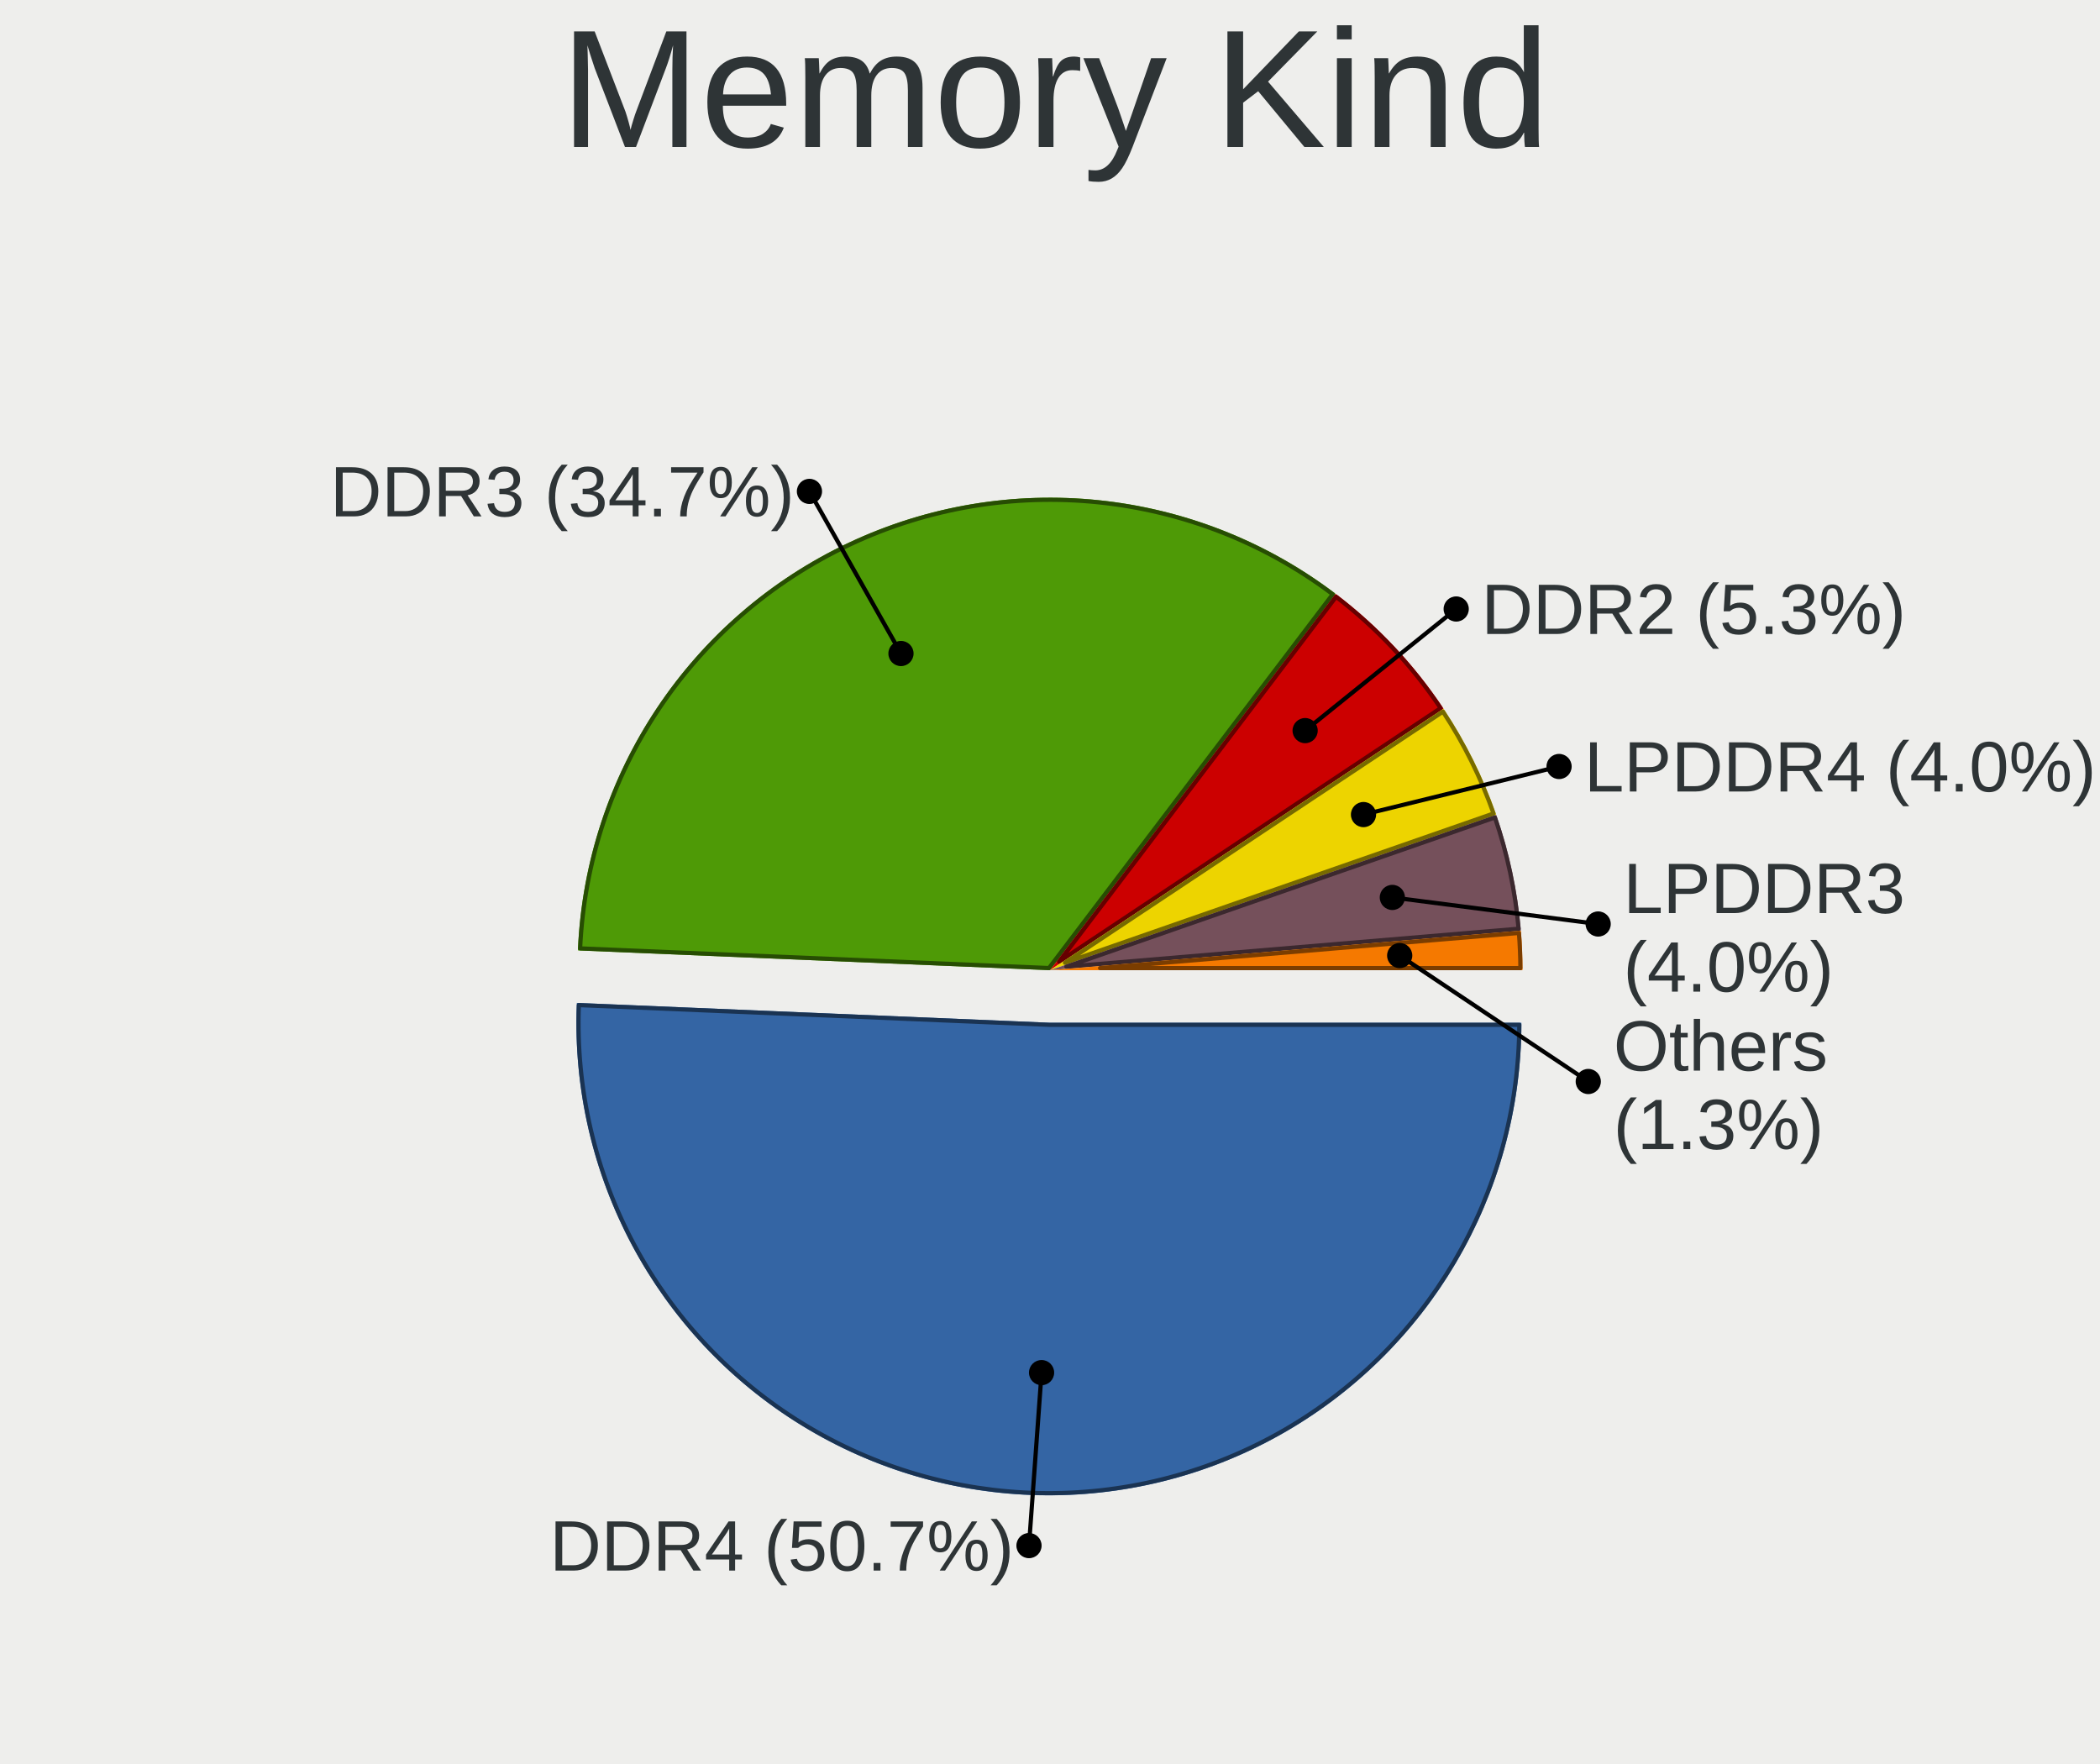
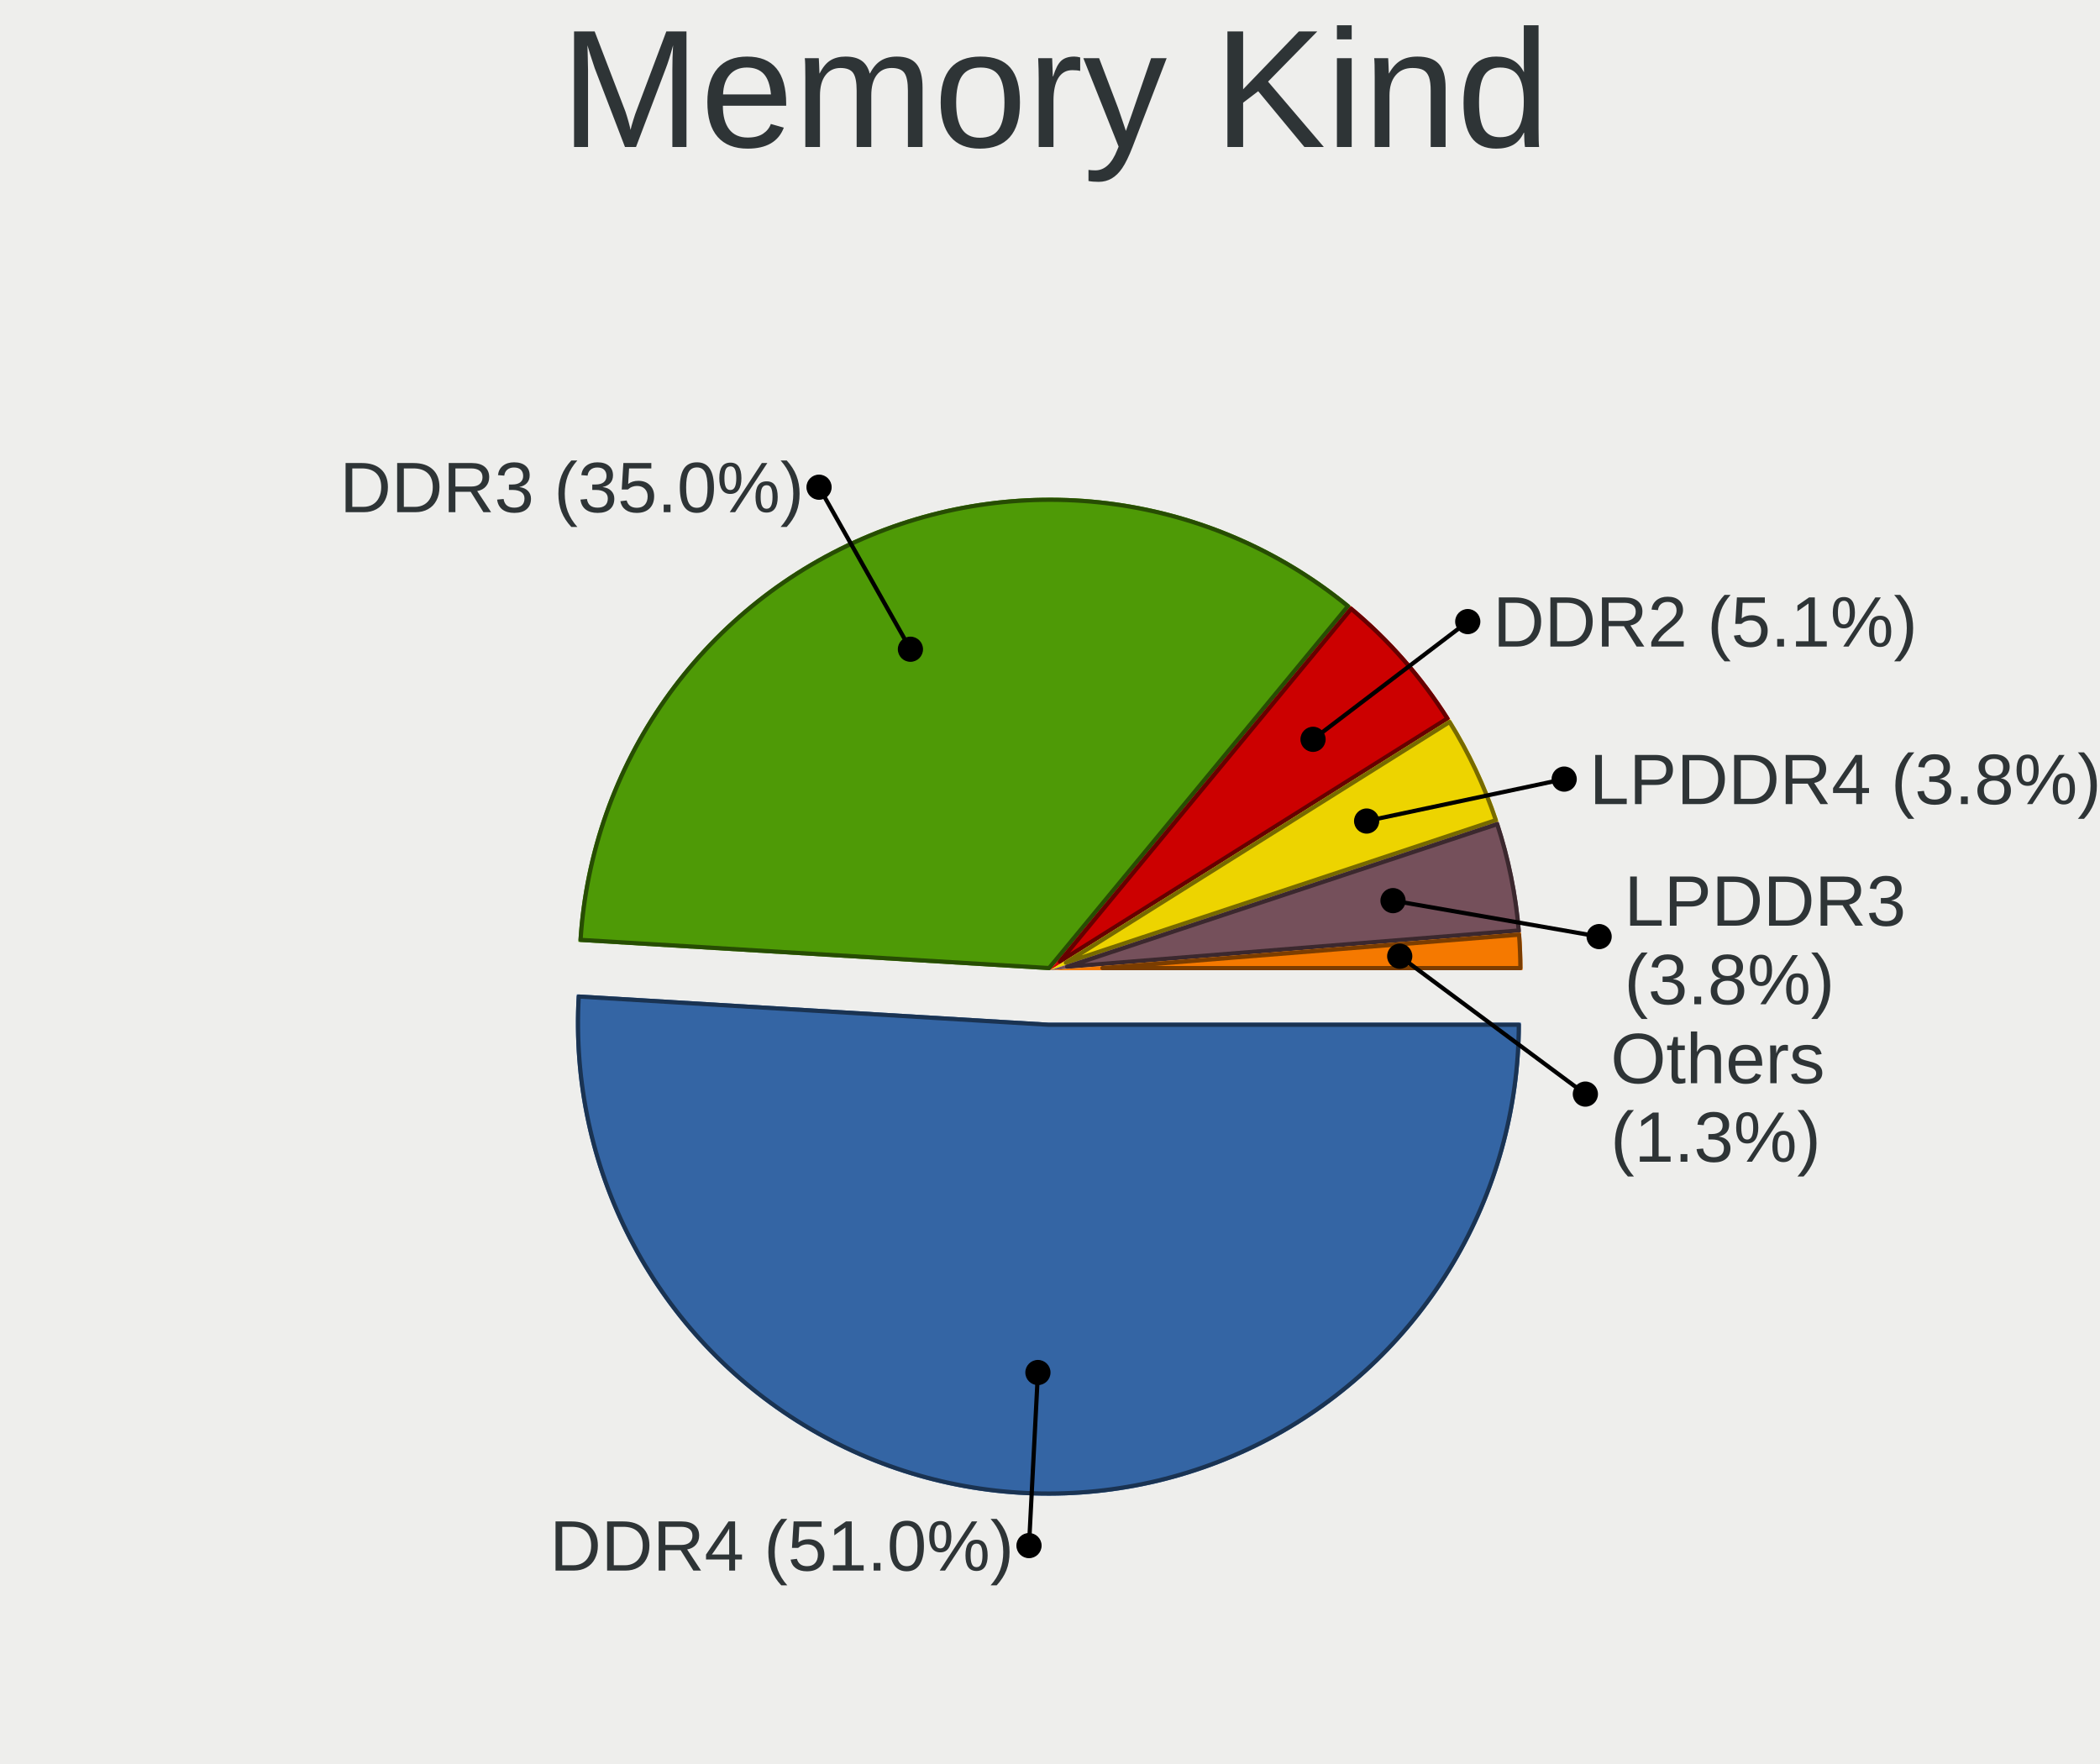
<svg xmlns="http://www.w3.org/2000/svg" width="500" height="420" version="1.0" id="ezcGraph">
  <defs />
  <g id="ezcGraphChart" color-rendering="optimizeQuality" shape-rendering="geometricPrecision" text-rendering="optimizeLegibility">
    <path d=" M 0,420 L 0,0 L 500,0 L 500,420 L 0,420 z " style="fill: #eeeeec; fill-opacity: 1.00; stroke: none;" id="ezcGraphPolygon_1" />
    <path d=" M 0,42 L 0,0 L 500,0 L 500,42 L 0,42 z " style="fill: #000000; fill-opacity: 0.00; stroke: none;" id="ezcGraphPolygon_2" />
-     <path d="M 249.74,243.50 L 362.24,243.50 A 112.50,112.50 0 1,1 137.34,238.79 z" style="fill: #3465a4; fill-opacity: 1.00; stroke: none; cursor: pointer;" id="ezcGraphCircleSector_4" />
-     <path d="M 249.73,244.00 L 361.74,244.00 A 112.00,112.00 0 1,1 137.82,239.31 z" style="fill: none; stroke: #1a3352; stroke-width: 1; stroke-opacity: 1.00; stroke-linecap: round; stroke-linejoin: round;" id="ezcGraphCircleSector_5" />
-     <path d="M 250.00,231.00 L 137.60,226.29 A 112.50,112.50 0 0,1 318.02,141.39 z" style="fill: #4e9a06; fill-opacity: 1.00; stroke: none; cursor: pointer;" id="ezcGraphCircleSector_6" />
-     <path d="M 249.76,230.49 L 138.12,225.81 A 112.00,112.00 0 0,1 317.32,141.49 z" style="fill: none; stroke: #274d03; stroke-width: 1; stroke-opacity: 1.00; stroke-linecap: round; stroke-linejoin: round;" id="ezcGraphCircleSector_7" />
-     <path d="M 250.00,231.00 L 318.02,141.39 A 112.50,112.50 0 0,1 343.70,168.74 z" style="fill: #cc0000; fill-opacity: 1.00; stroke: none; cursor: pointer;" id="ezcGraphCircleSector_8" />
-     <path d="M 252.19,228.95 L 318.11,142.09 A 112.00,112.00 0 0,1 343.01,168.60 z" style="fill: none; stroke: #660000; stroke-width: 1; stroke-opacity: 1.00; stroke-linecap: round; stroke-linejoin: round;" id="ezcGraphCircleSector_9" />
-     <path d="M 250.00,231.00 L 343.70,168.74 A 112.50,112.50 0 0,1 356.24,194.00 z" style="fill: #edd400; fill-opacity: 1.00; stroke: none; cursor: pointer;" id="ezcGraphCircleSector_10" />
-     <path d="M 253.57,229.23 L 343.56,169.44 A 112.00,112.00 0 0,1 355.61,193.69 z" style="fill: none; stroke: #776a00; stroke-width: 1; stroke-opacity: 1.00; stroke-linecap: round; stroke-linejoin: round;" id="ezcGraphCircleSector_11" />
-     <path d="M 250.00,231.00 L 356.24,194.00 A 112.50,112.50 0 0,1 362.11,221.59 z" style="fill: #75505b; fill-opacity: 1.00; stroke: none; cursor: pointer;" id="ezcGraphCircleSector_12" />
-     <path d="M 253.90,230.17 L 355.93,194.64 A 112.00,112.00 0 0,1 361.57,221.13 z" style="fill: none; stroke: #3b282e; stroke-width: 1; stroke-opacity: 1.00; stroke-linecap: round; stroke-linejoin: round;" id="ezcGraphCircleSector_13" />
-     <path d="M 250.00,231.00 L 362.11,221.59 A 112.50,112.50 0 0,1 362.50,231.00 z" style="fill: #f57900; fill-opacity: 1.00; stroke: none;" id="ezcGraphCircleSector_14" />
-     <path d="M 261.93,230.50 L 361.65,222.13 A 112.00,112.00 0 0,1 362.00,230.50 z" style="fill: none; stroke: #7b3d00; stroke-width: 1; stroke-opacity: 1.00; stroke-linecap: round; stroke-linejoin: round;" id="ezcGraphCircleSector_15" />
-     <path d=" M 214.518,155.598 L 192.726,117" style="fill: none; stroke: #000000; stroke-width: 1; stroke-opacity: 1.00; stroke-linecap: round; stroke-linejoin: round;" id="ezcGraphLine_16" />
-     <ellipse cx="214.518" cy="155.598" rx="3" ry="3" style="fill: #000000; fill-opacity: 1.00; stroke: none;" id="ezcGraphCircle_17" />
-     <ellipse cx="192.726" cy="117" rx="3" ry="3" style="fill: #000000; fill-opacity: 1.00; stroke: none;" id="ezcGraphCircle_18" />
-     <path d=" M 247.993,326.812 L 245,368" style="fill: none; stroke: #000000; stroke-width: 1; stroke-opacity: 1.00; stroke-linecap: round; stroke-linejoin: round;" id="ezcGraphLine_20" />
-     <ellipse cx="247.993" cy="326.812" rx="3" ry="3" style="fill: #000000; fill-opacity: 1.00; stroke: none;" id="ezcGraphCircle_21" />
+     <path d="M 249.62,243.49 L 362.12,243.49 A 112.50,112.50 0 1,1 137.33,236.75 z" style="fill: #3465a4; fill-opacity: 1.00; stroke: none; cursor: pointer;" id="ezcGraphCircleSector_4" />
+     <path d="M 249.61,243.99 L 361.62,243.99 A 112.00,112.00 0 1,1 137.80,237.27 z" style="fill: none; stroke: #1a3352; stroke-width: 1; stroke-opacity: 1.00; stroke-linecap: round; stroke-linejoin: round;" id="ezcGraphCircleSector_5" />
+     <path d="M 250.00,231.00 L 137.70,224.25 A 112.50,112.50 0 0,1 321.64,144.26 z" style="fill: #4e9a06; fill-opacity: 1.00; stroke: none; cursor: pointer;" id="ezcGraphCircleSector_6" />
+     <path d="M 249.78,230.49 L 138.23,223.78 A 112.00,112.00 0 0,1 320.94,144.33 z" style="fill: none; stroke: #274d03; stroke-width: 1; stroke-opacity: 1.00; stroke-linecap: round; stroke-linejoin: round;" id="ezcGraphCircleSector_7" />
+     <path d="M 250.00,231.00 L 321.64,144.26 A 112.50,112.50 0 0,1 345.30,171.21 z" style="fill: #cc0000; fill-opacity: 1.00; stroke: none; cursor: pointer;" id="ezcGraphCircleSector_8" />
+     <path d="M 252.36,228.93 L 321.71,144.96 A 112.00,112.00 0 0,1 344.61,171.06 z" style="fill: none; stroke: #660000; stroke-width: 1; stroke-opacity: 1.00; stroke-linecap: round; stroke-linejoin: round;" id="ezcGraphCircleSector_9" />
+     <path d="M 250.00,231.00 L 345.30,171.21 A 112.50,112.50 0 0,1 356.78,195.59 z" style="fill: #edd400; fill-opacity: 1.00; stroke: none; cursor: pointer;" id="ezcGraphCircleSector_10" />
+     <path d="M 253.78,229.22 L 345.14,171.90 A 112.00,112.00 0 0,1 356.15,195.28 z" style="fill: none; stroke: #776a00; stroke-width: 1; stroke-opacity: 1.00; stroke-linecap: round; stroke-linejoin: round;" id="ezcGraphCircleSector_11" />
+     <path d="M 250.00,231.00 L 356.78,195.59 A 112.50,112.50 0 0,1 362.14,222.01 z" style="fill: #75505b; fill-opacity: 1.00; stroke: none; cursor: pointer;" id="ezcGraphCircleSector_12" />
+     <path d="M 254.09,230.17 L 356.47,196.23 A 112.00,112.00 0 0,1 361.60,221.55 z" style="fill: none; stroke: #3b282e; stroke-width: 1; stroke-opacity: 1.00; stroke-linecap: round; stroke-linejoin: round;" id="ezcGraphCircleSector_13" />
+     <path d="M 250.00,231.00 L 362.14,222.01 A 112.50,112.50 0 0,1 362.50,231.00 z" style="fill: #f57900; fill-opacity: 1.00; stroke: none;" id="ezcGraphCircleSector_14" />
+     <path d="M 262.49,230.50 L 361.68,222.54 A 112.00,112.00 0 0,1 362.00,230.50 z" style="fill: none; stroke: #7b3d00; stroke-width: 1; stroke-opacity: 1.00; stroke-linecap: round; stroke-linejoin: round;" id="ezcGraphCircleSector_15" />
+     <path d=" M 216.767,154.58 L 195.01,116" style="fill: none; stroke: #000000; stroke-width: 1; stroke-opacity: 1.00; stroke-linecap: round; stroke-linejoin: round;" id="ezcGraphLine_16" />
+     <ellipse cx="216.767" cy="154.58" rx="3" ry="3" style="fill: #000000; fill-opacity: 1.00; stroke: none;" id="ezcGraphCircle_17" />
+     <ellipse cx="195.01" cy="116" rx="3" ry="3" style="fill: #000000; fill-opacity: 1.00; stroke: none;" id="ezcGraphCircle_18" />
+     <path d=" M 247.124,326.79 L 245,368" style="fill: none; stroke: #000000; stroke-width: 1; stroke-opacity: 1.00; stroke-linecap: round; stroke-linejoin: round;" id="ezcGraphLine_20" />
+     <ellipse cx="247.124" cy="326.79" rx="3" ry="3" style="fill: #000000; fill-opacity: 1.00; stroke: none;" id="ezcGraphCircle_21" />
    <ellipse cx="245" cy="368" rx="3" ry="3" style="fill: #000000; fill-opacity: 1.00; stroke: none;" id="ezcGraphCircle_22" />
-     <path d=" M 310.747,173.954 L 346.714,145" style="fill: none; stroke: #000000; stroke-width: 1; stroke-opacity: 1.00; stroke-linecap: round; stroke-linejoin: round;" id="ezcGraphLine_24" />
-     <ellipse cx="310.747" cy="173.954" rx="3" ry="3" style="fill: #000000; fill-opacity: 1.00; stroke: none;" id="ezcGraphCircle_25" />
-     <ellipse cx="346.714" cy="145" rx="3" ry="3" style="fill: #000000; fill-opacity: 1.00; stroke: none;" id="ezcGraphCircle_26" />
-     <path d=" M 324.643,193.947 L 371.207,182.5" style="fill: none; stroke: #000000; stroke-width: 1; stroke-opacity: 1.00; stroke-linecap: round; stroke-linejoin: round;" id="ezcGraphLine_28" />
-     <ellipse cx="324.643" cy="193.947" rx="3" ry="3" style="fill: #000000; fill-opacity: 1.00; stroke: none;" id="ezcGraphCircle_29" />
-     <ellipse cx="371.207" cy="182.5" rx="3" ry="3" style="fill: #000000; fill-opacity: 1.00; stroke: none;" id="ezcGraphCircle_30" />
-     <path d=" M 331.512,213.674 L 380.515,220" style="fill: none; stroke: #000000; stroke-width: 1; stroke-opacity: 1.00; stroke-linecap: round; stroke-linejoin: round;" id="ezcGraphLine_32" />
-     <ellipse cx="331.512" cy="213.674" rx="3" ry="3" style="fill: #000000; fill-opacity: 1.00; stroke: none;" id="ezcGraphCircle_33" />
-     <ellipse cx="380.515" cy="220" rx="3" ry="3" style="fill: #000000; fill-opacity: 1.00; stroke: none;" id="ezcGraphCircle_34" />
-     <path d=" M 333.26,227.51 L 378.159,257.5" style="fill: none; stroke: #000000; stroke-width: 1; stroke-opacity: 1.00; stroke-linecap: round; stroke-linejoin: round;" id="ezcGraphLine_36" />
-     <ellipse cx="333.26" cy="227.51" rx="3" ry="3" style="fill: #000000; fill-opacity: 1.00; stroke: none;" id="ezcGraphCircle_37" />
-     <ellipse cx="378.159" cy="257.5" rx="3" ry="3" style="fill: #000000; fill-opacity: 1.00; stroke: none;" id="ezcGraphCircle_38" />
+     <path d=" M 312.63,176.028 L 349.467,148" style="fill: none; stroke: #000000; stroke-width: 1; stroke-opacity: 1.00; stroke-linecap: round; stroke-linejoin: round;" id="ezcGraphLine_24" />
+     <ellipse cx="312.63" cy="176.028" rx="3" ry="3" style="fill: #000000; fill-opacity: 1.00; stroke: none;" id="ezcGraphCircle_25" />
+     <ellipse cx="349.467" cy="148" rx="3" ry="3" style="fill: #000000; fill-opacity: 1.00; stroke: none;" id="ezcGraphCircle_26" />
+     <path d=" M 325.388,195.488 L 372.425,185.5" style="fill: none; stroke: #000000; stroke-width: 1; stroke-opacity: 1.00; stroke-linecap: round; stroke-linejoin: round;" id="ezcGraphLine_28" />
+     <ellipse cx="325.388" cy="195.488" rx="3" ry="3" style="fill: #000000; fill-opacity: 1.00; stroke: none;" id="ezcGraphCircle_29" />
+     <ellipse cx="372.425" cy="185.5" rx="3" ry="3" style="fill: #000000; fill-opacity: 1.00; stroke: none;" id="ezcGraphCircle_30" />
+     <path d=" M 331.671,214.436 L 380.744,223" style="fill: none; stroke: #000000; stroke-width: 1; stroke-opacity: 1.00; stroke-linecap: round; stroke-linejoin: round;" id="ezcGraphLine_32" />
+     <ellipse cx="331.671" cy="214.436" rx="3" ry="3" style="fill: #000000; fill-opacity: 1.00; stroke: none;" id="ezcGraphCircle_33" />
+     <ellipse cx="380.744" cy="223" rx="3" ry="3" style="fill: #000000; fill-opacity: 1.00; stroke: none;" id="ezcGraphCircle_34" />
+     <path d=" M 333.267,227.666 L 377.469,260.5" style="fill: none; stroke: #000000; stroke-width: 1; stroke-opacity: 1.00; stroke-linecap: round; stroke-linejoin: round;" id="ezcGraphLine_36" />
+     <ellipse cx="333.267" cy="227.666" rx="3" ry="3" style="fill: #000000; fill-opacity: 1.00; stroke: none;" id="ezcGraphCircle_37" />
+     <ellipse cx="377.469" cy="260.5" rx="3" ry="3" style="fill: #000000; fill-opacity: 1.00; stroke: none;" id="ezcGraphCircle_38" />
    <g id="ezcGraphTextBox_3">
      <path d=" M 132.9,42 L 132.9,0.5 L 367.6,0.5 L 367.6,42 L 132.9,42 z " style="fill: #ffffff; fill-opacity: 0.00; stroke: none;" id="ezcGraphPolygon_40" />
      <text id="ezcGraphTextBox_3_text" x="133.4" text-length="233.2px" y="35" style="font-size: 40px; font-family: 'Arial'; fill: #2e3436; fill-opacity: 1.00; stroke: none;">Memory Kind</text>
    </g>
    <g id="ezcGraphTextBox_19" style=" cursor: pointer;">
-       <path d=" M 78.106,126.5 L 78.106,108 L 187.726,108 L 187.726,126.5 L 78.106,126.5 z " style="fill: #ffffff; fill-opacity: 0.00; stroke: none;" id="ezcGraphPolygon_41" />
-       <text id="ezcGraphTextBox_19_text" x="78.606" text-length="108.12px" y="122.95" style="font-size: 17px; font-family: 'Arial'; fill: #2e3436; fill-opacity: 1.00; stroke: none;">DDR3 (34.7%)</text>
+       <path d=" M 80.39,125.5 L 80.39,107 L 190.01,107 L 190.01,125.5 L 80.39,125.5 z " style="fill: #ffffff; fill-opacity: 0.00; stroke: none;" id="ezcGraphPolygon_41" />
+       <text id="ezcGraphTextBox_19_text" x="80.89" text-length="108.12px" y="121.95" style="font-size: 17px; font-family: 'Arial'; fill: #2e3436; fill-opacity: 1.00; stroke: none;">DDR3 (35.0%)</text>
    </g>
    <g id="ezcGraphTextBox_23" style=" cursor: pointer;">
      <path d=" M 130.38,377.5 L 130.38,359 L 240,359 L 240,377.5 L 130.38,377.5 z " style="fill: #ffffff; fill-opacity: 0.00; stroke: none;" id="ezcGraphPolygon_42" />
-       <text id="ezcGraphTextBox_23_text" x="130.88" text-length="108.12px" y="373.95" style="font-size: 17px; font-family: 'Arial'; fill: #2e3436; fill-opacity: 1.00; stroke: none;">DDR4 (50.7%)</text>
+       <text id="ezcGraphTextBox_23_text" x="130.88" text-length="108.12px" y="373.95" style="font-size: 17px; font-family: 'Arial'; fill: #2e3436; fill-opacity: 1.00; stroke: none;">DDR4 (51.0%)</text>
    </g>
    <g id="ezcGraphTextBox_27" style=" cursor: pointer;">
-       <path d=" M 352.214,154.5 L 352.214,136 L 452.824,136 L 452.824,154.5 L 352.214,154.5 z " style="fill: #ffffff; fill-opacity: 0.00; stroke: none;" id="ezcGraphPolygon_43" />
-       <text id="ezcGraphTextBox_27_text" x="352.714" text-length="99.11px" y="150.95" style="font-size: 17px; font-family: 'Arial'; fill: #2e3436; fill-opacity: 1.00; stroke: none;">DDR2 (5.3%)</text>
+       <path d=" M 354.967,157.5 L 354.967,139 L 455.577,139 L 455.577,157.5 L 354.967,157.5 z " style="fill: #ffffff; fill-opacity: 0.00; stroke: none;" id="ezcGraphPolygon_43" />
+       <text id="ezcGraphTextBox_27_text" x="355.467" text-length="99.11px" y="153.95" style="font-size: 17px; font-family: 'Arial'; fill: #2e3436; fill-opacity: 1.00; stroke: none;">DDR2 (5.1%)</text>
    </g>
    <g id="ezcGraphTextBox_31" style=" cursor: pointer;">
-       <path d=" M 376.707,192 L 376.707,173.5 L 495.337,173.5 L 495.337,192 L 376.707,192 z " style="fill: #ffffff; fill-opacity: 0.00; stroke: none;" id="ezcGraphPolygon_44" />
-       <text id="ezcGraphTextBox_31_text" x="377.207" text-length="117.13px" y="188.45" style="font-size: 17px; font-family: 'Arial'; fill: #2e3436; fill-opacity: 1.00; stroke: none;">LPDDR4 (4.0%)</text>
+       <path d=" M 377.925,195 L 377.925,176.5 L 496.555,176.5 L 496.555,195 L 377.925,195 z " style="fill: #ffffff; fill-opacity: 0.00; stroke: none;" id="ezcGraphPolygon_44" />
+       <text id="ezcGraphTextBox_31_text" x="378.425" text-length="117.13px" y="191.45" style="font-size: 17px; font-family: 'Arial'; fill: #2e3436; fill-opacity: 1.00; stroke: none;">LPDDR4 (3.8%)</text>
    </g>
    <g id="ezcGraphTextBox_35" style=" cursor: pointer;">
-       <path d=" M 386.015,238.05 L 386.015,202.45 L 441.575,202.45 L 441.575,238.05 L 386.015,238.05 z " style="fill: #ffffff; fill-opacity: 0.00; stroke: none;" id="ezcGraphPolygon_45" />
-       <text id="ezcGraphTextBox_35_text" x="386.515" text-length="54.06px" y="217.4" style="font-size: 17px; font-family: 'Arial'; fill: #2e3436; fill-opacity: 1.00; stroke: none;">LPDDR3</text>
-       <text id="ezcGraphTextBox_35_text" x="386.515" text-length="54.06px" y="236.1" style="font-size: 17px; font-family: 'Arial'; fill: #2e3436; fill-opacity: 1.00; stroke: none;">(4.0%)</text>
+       <path d=" M 386.244,241.05 L 386.244,205.45 L 441.804,205.45 L 441.804,241.05 L 386.244,241.05 z " style="fill: #ffffff; fill-opacity: 0.00; stroke: none;" id="ezcGraphPolygon_45" />
+       <text id="ezcGraphTextBox_35_text" x="386.744" text-length="54.06px" y="220.4" style="font-size: 17px; font-family: 'Arial'; fill: #2e3436; fill-opacity: 1.00; stroke: none;">LPDDR3</text>
+       <text id="ezcGraphTextBox_35_text" x="386.744" text-length="54.06px" y="239.1" style="font-size: 17px; font-family: 'Arial'; fill: #2e3436; fill-opacity: 1.00; stroke: none;">(3.8%)</text>
    </g>
    <g id="ezcGraphTextBox_39">
-       <path d=" M 383.659,275.55 L 383.659,239.95 L 439.219,239.95 L 439.219,275.55 L 383.659,275.55 z " style="fill: #ffffff; fill-opacity: 0.00; stroke: none;" id="ezcGraphPolygon_46" />
-       <text id="ezcGraphTextBox_39_text" x="384.159" text-length="54.06px" y="254.9" style="font-size: 17px; font-family: 'Arial'; fill: #2e3436; fill-opacity: 1.00; stroke: none;">Others</text>
-       <text id="ezcGraphTextBox_39_text" x="384.159" text-length="54.06px" y="273.6" style="font-size: 17px; font-family: 'Arial'; fill: #2e3436; fill-opacity: 1.00; stroke: none;">(1.3%)</text>
+       <path d=" M 382.969,278.55 L 382.969,242.95 L 438.529,242.95 L 438.529,278.55 L 382.969,278.55 z " style="fill: #ffffff; fill-opacity: 0.00; stroke: none;" id="ezcGraphPolygon_46" />
+       <text id="ezcGraphTextBox_39_text" x="383.469" text-length="54.06px" y="257.9" style="font-size: 17px; font-family: 'Arial'; fill: #2e3436; fill-opacity: 1.00; stroke: none;">Others</text>
+       <text id="ezcGraphTextBox_39_text" x="383.469" text-length="54.06px" y="276.6" style="font-size: 17px; font-family: 'Arial'; fill: #2e3436; fill-opacity: 1.00; stroke: none;">(1.3%)</text>
    </g>
  </g>
</svg>
